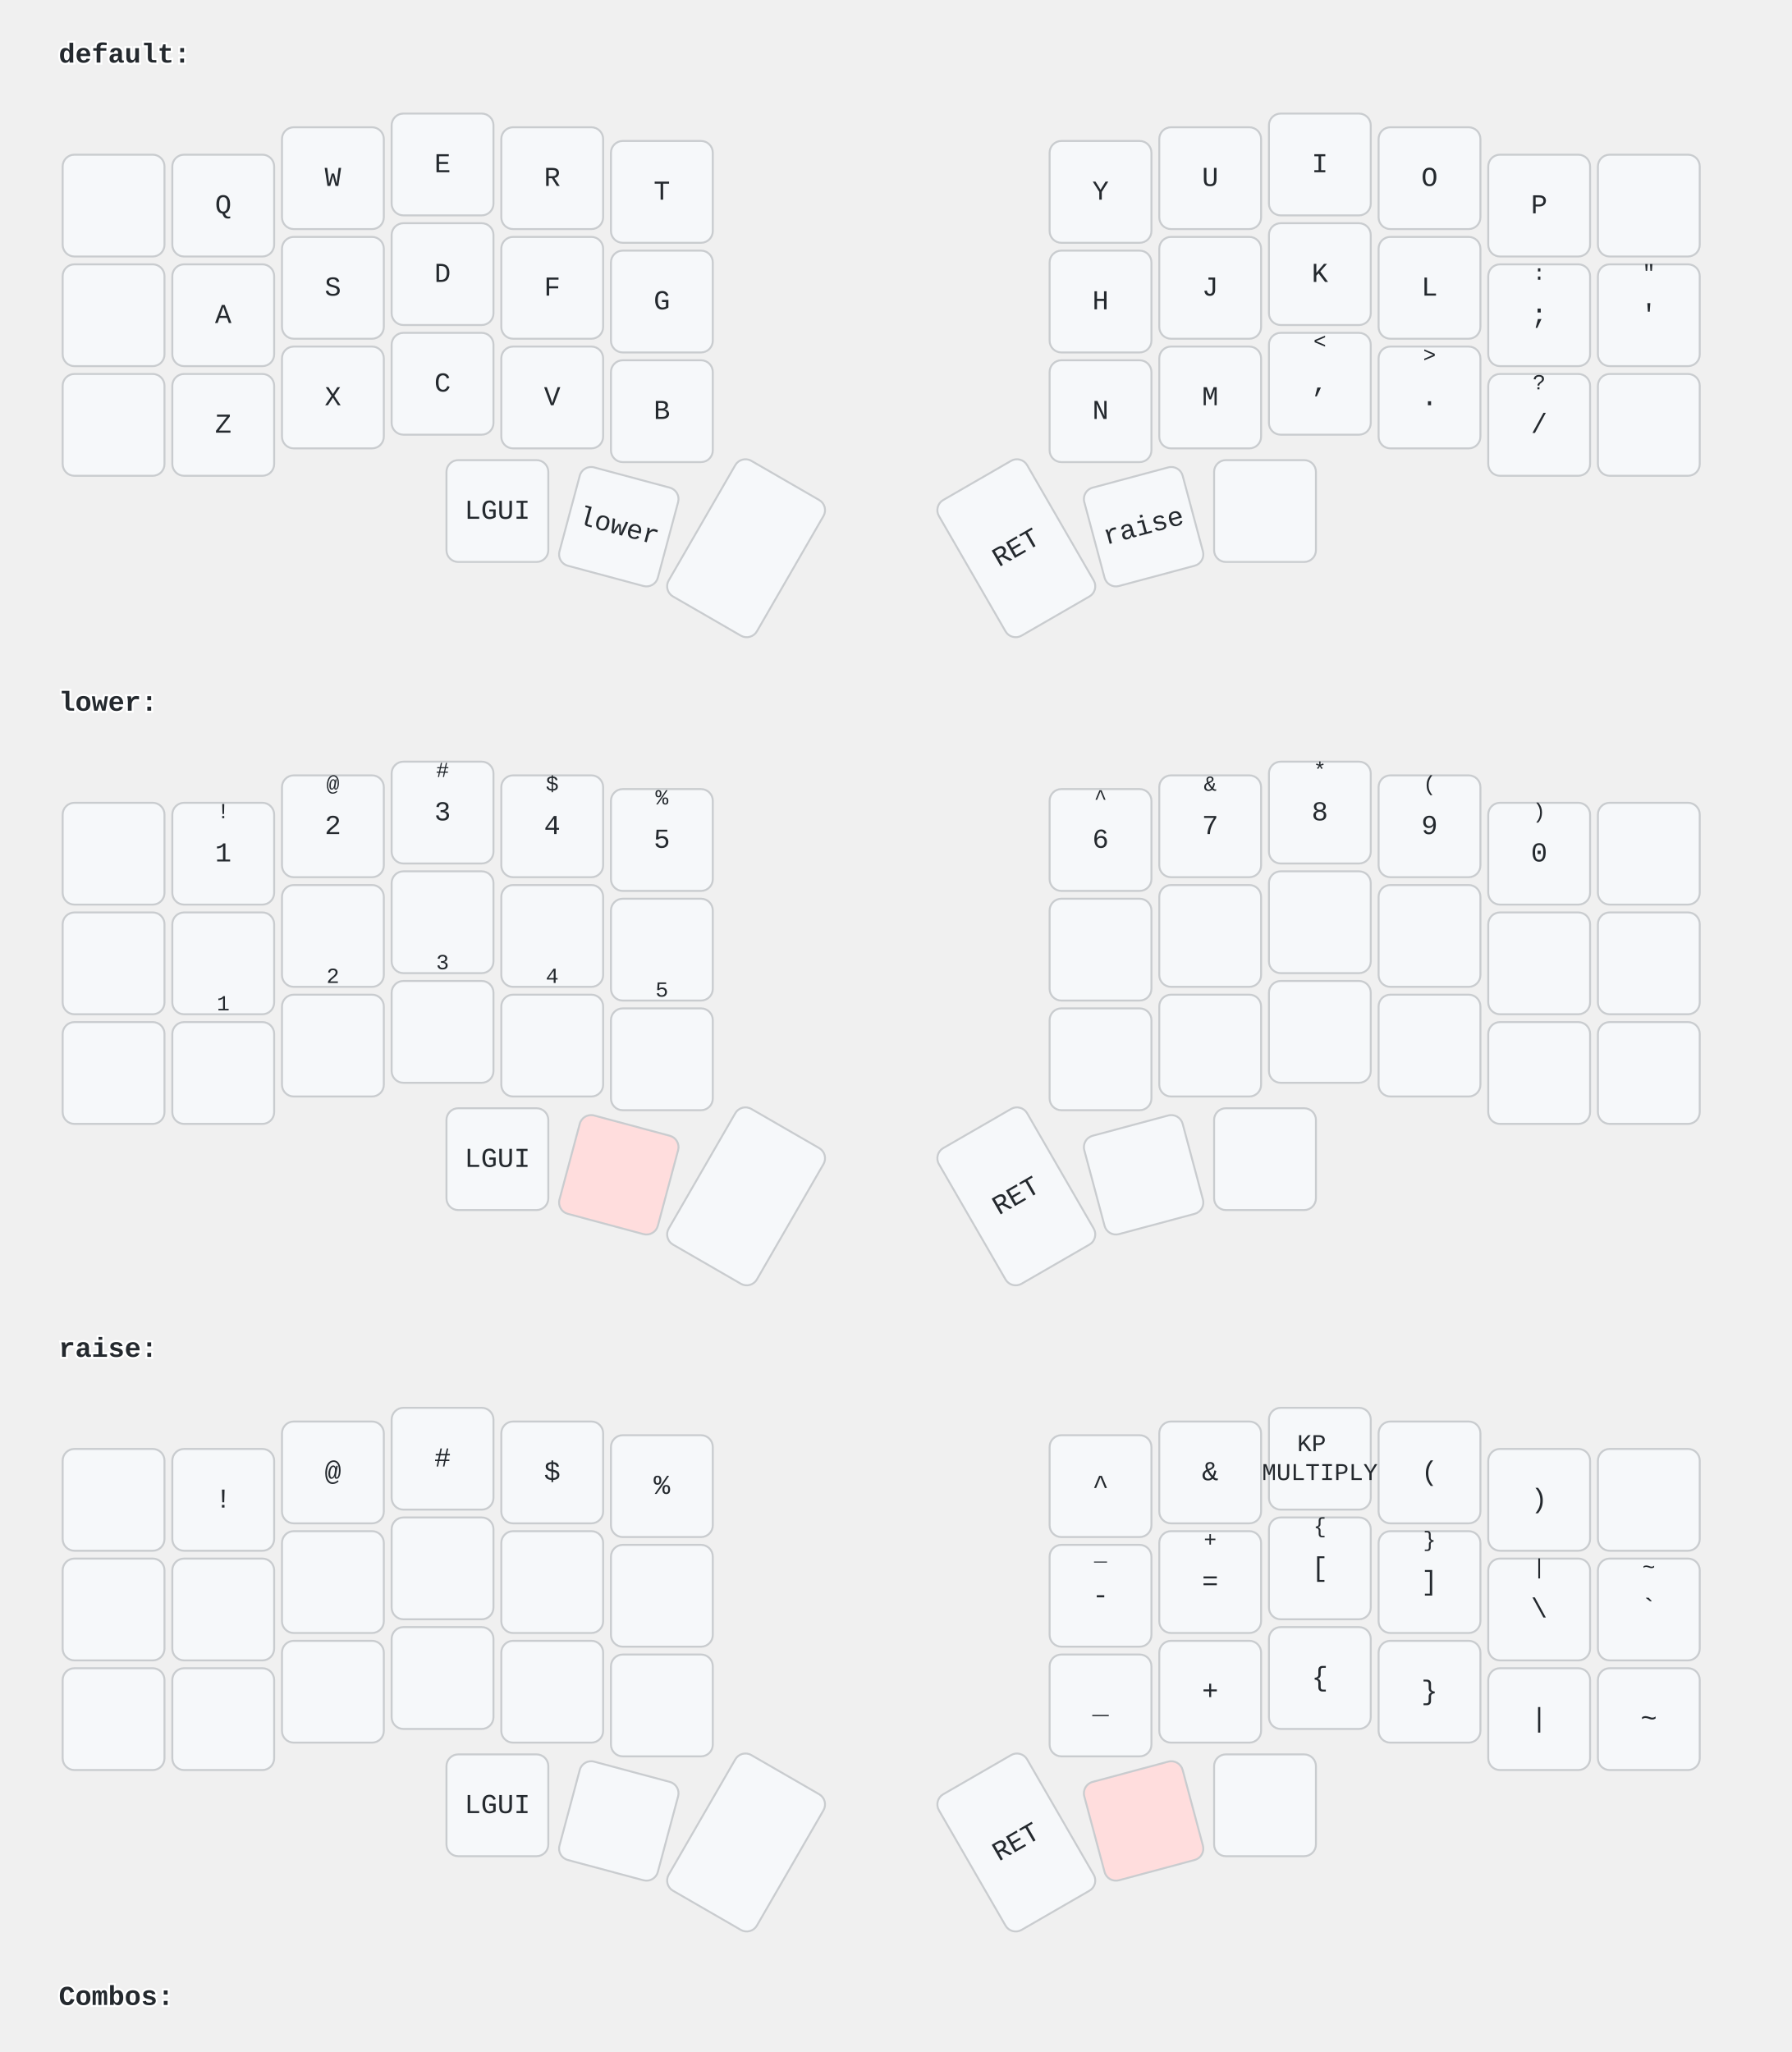
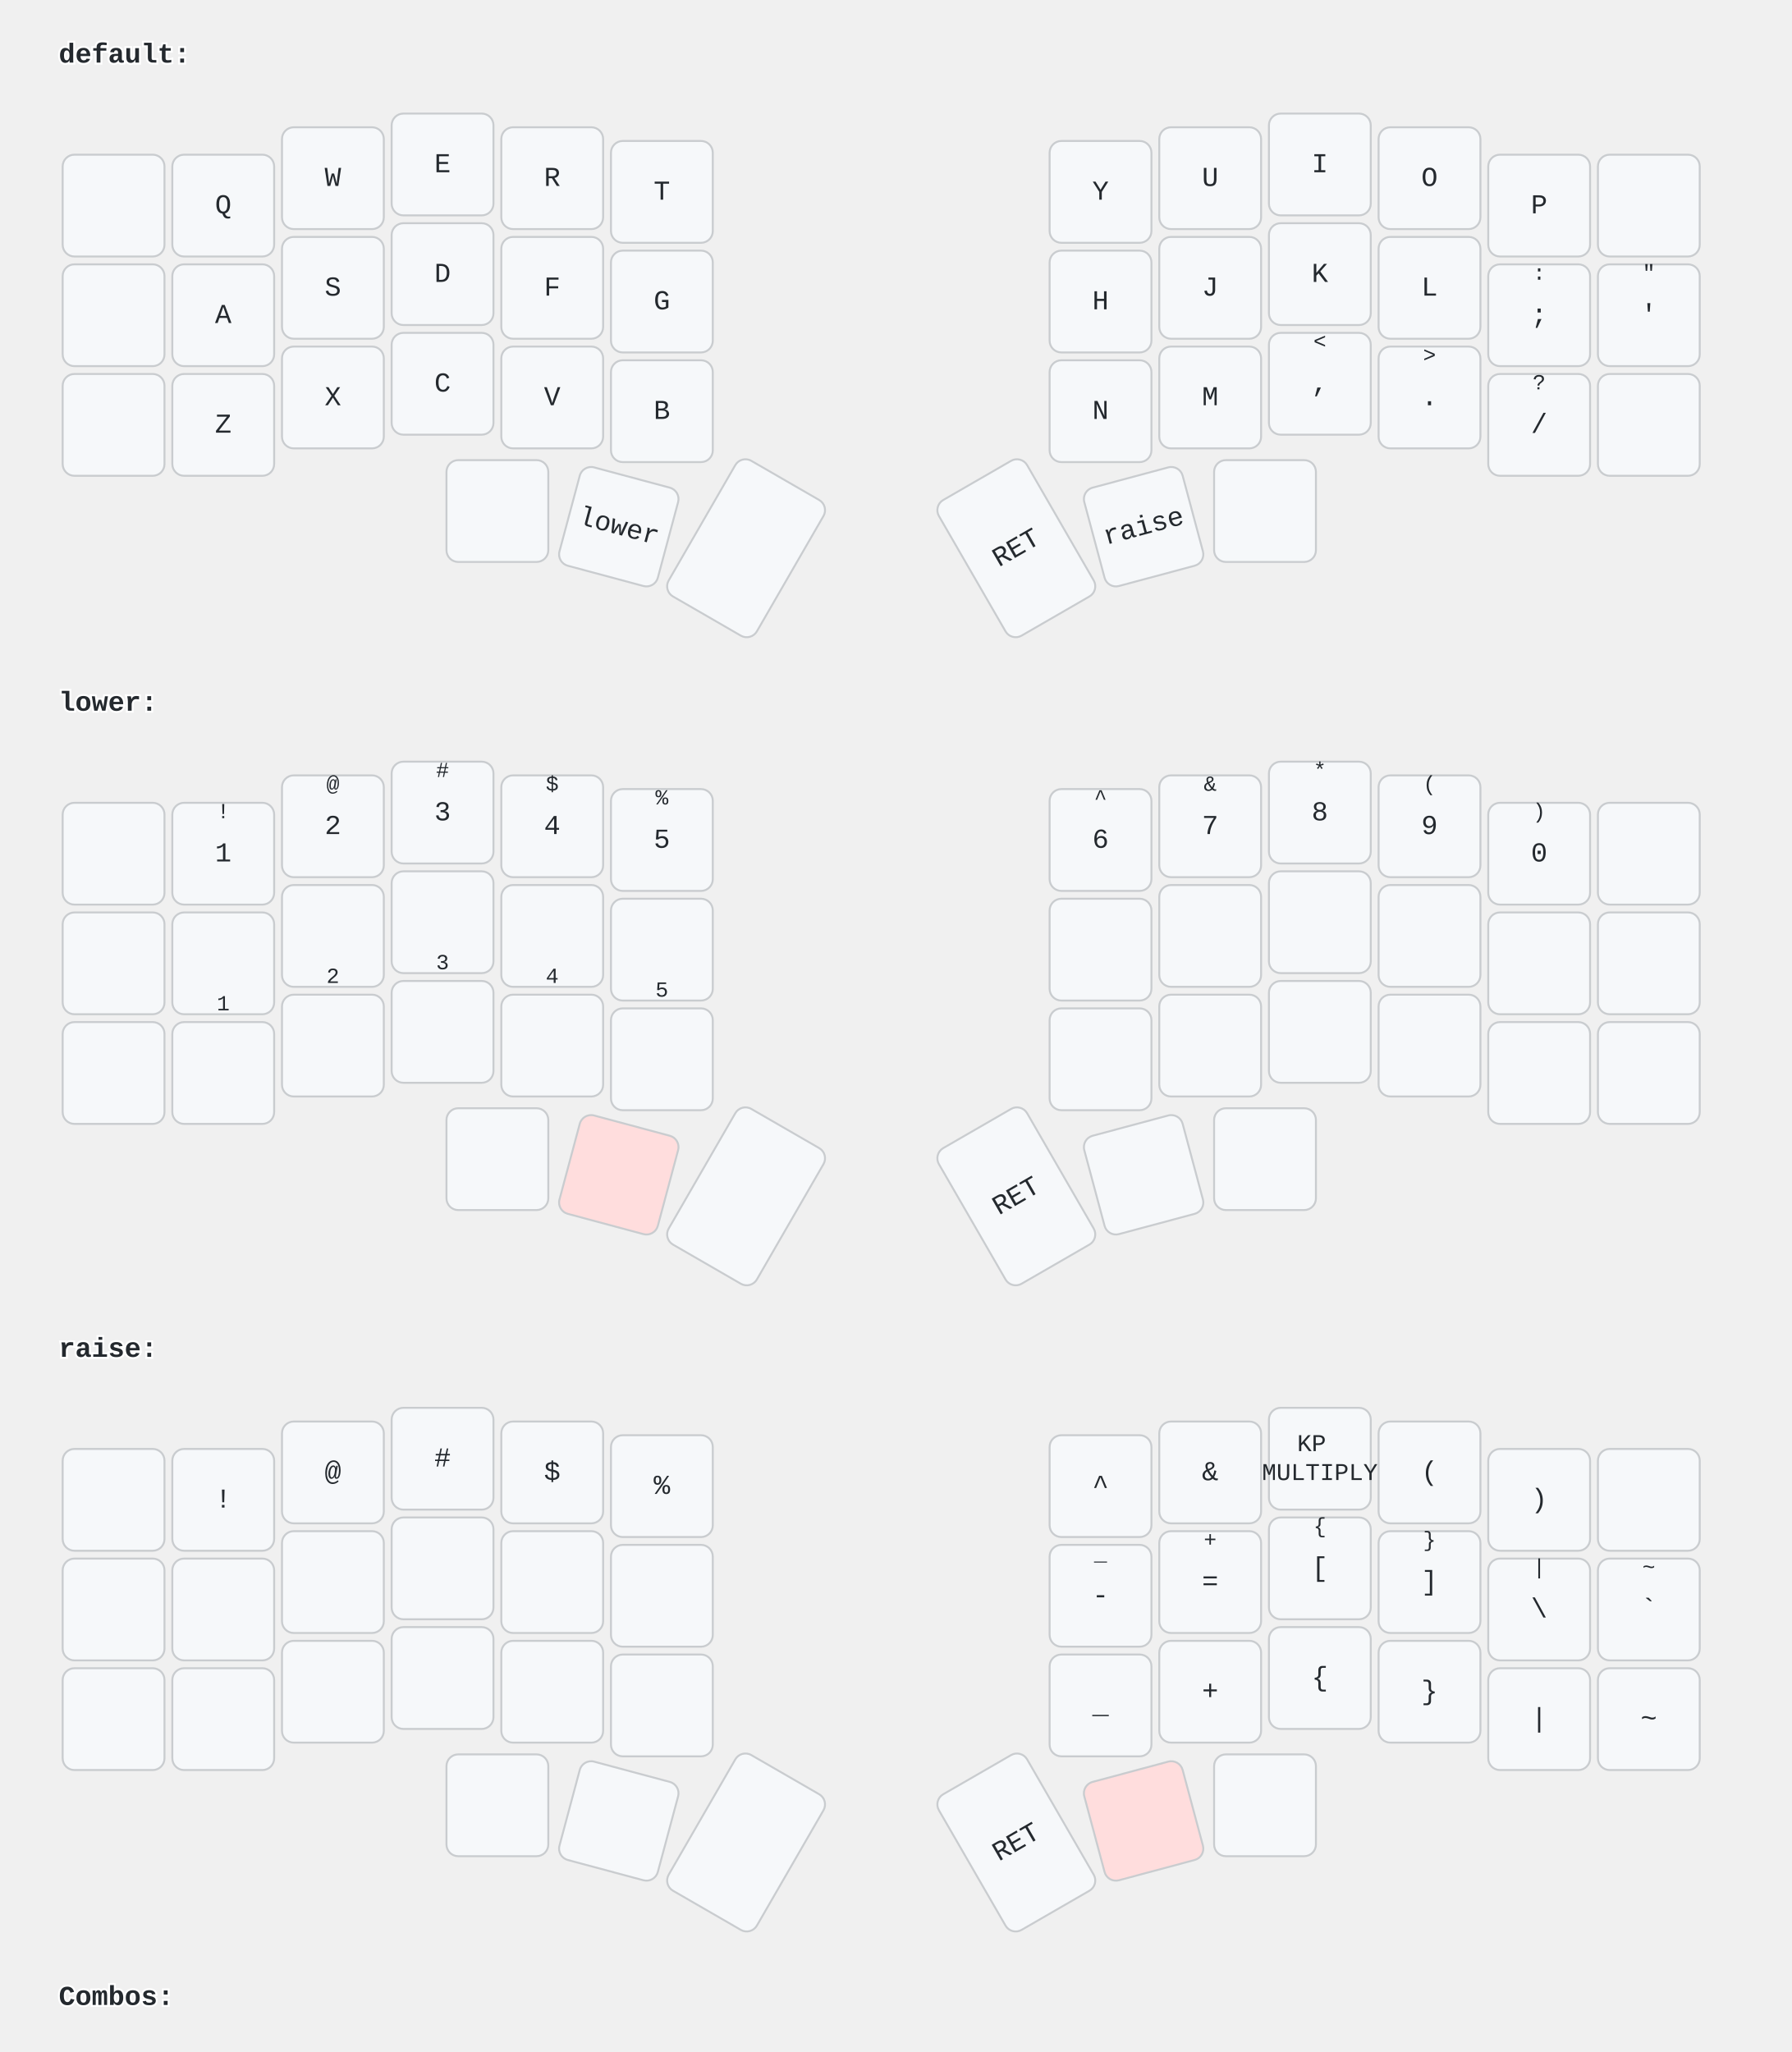
<svg xmlns="http://www.w3.org/2000/svg" xmlns:xlink="http://www.w3.org/1999/xlink" width="915" height="1048" viewBox="0 0 915 1048" class="keymap">
  <defs>/* start glyphs */
- <svg id="mdi:apple-keyboard-control">
+ <svg id="mdi:apple-keyboard-command">
+       <svg id="mdi-apple-keyboard-command" viewBox="0 0 24 24">
+         <path d="M6,2A4,4 0 0,1 10,6V8H14V6A4,4 0 0,1 18,2A4,4 0 0,1 22,6A4,4 0 0,1 18,10H16V14H18A4,4 0 0,1 22,18A4,4 0 0,1 18,22A4,4 0 0,1 14,18V16H10V18A4,4 0 0,1 6,22A4,4 0 0,1 2,18A4,4 0 0,1 6,14H8V10H6A4,4 0 0,1 2,6A4,4 0 0,1 6,2M16,18A2,2 0 0,0 18,20A2,2 0 0,0 20,18A2,2 0 0,0 18,16H16V18M14,10H10V14H14V10M6,16A2,2 0 0,0 4,18A2,2 0 0,0 6,20A2,2 0 0,0 8,18V16H6M8,6A2,2 0 0,0 6,4A2,2 0 0,0 4,6A2,2 0 0,0 6,8H8V6M18,8A2,2 0 0,0 20,6A2,2 0 0,0 18,4A2,2 0 0,0 16,6V8H18Z" />
+       </svg>
+     </svg>
+     <svg id="mdi:apple-keyboard-control">
      <svg id="mdi-apple-keyboard-control" viewBox="0 0 24 24">
        <path d="M19.78,11.78L18.36,13.19L12,6.83L5.64,13.19L4.22,11.78L12,4L19.78,11.78Z" />
      </svg>
    </svg>
    <svg id="mdi:apple-keyboard-option">
      <svg id="mdi-apple-keyboard-option" viewBox="0 0 24 24">
        <path d="M3,4H9.11L16.15,18H21V20H14.88L7.84,6H3V4M14,4H21V6H14V4Z" />
      </svg>
    </svg>
    <svg id="mdi:apple-keyboard-shift">
      <svg id="mdi-apple-keyboard-shift" viewBox="0 0 24 24">
        <path d="M15,18V12H17.17L12,6.83L6.83,12H9V18H15M12,4L22,14H17V20H7V14H2L12,4Z" />
      </svg>
    </svg>
    <svg id="mdi:arrow-down-bold">
      <svg id="mdi-arrow-down-bold" viewBox="0 0 24 24">
        <path d="M9,4H15V12H19.84L12,19.84L4.16,12H9V4Z" />
      </svg>
    </svg>
    <svg id="mdi:arrow-left-bold">
      <svg id="mdi-arrow-left-bold" viewBox="0 0 24 24">
        <path d="M20,9V15H12V19.84L4.16,12L12,4.16V9H20Z" />
      </svg>
    </svg>
    <svg id="mdi:arrow-right-bold">
      <svg id="mdi-arrow-right-bold" viewBox="0 0 24 24">
        <path d="M4,15V9H12V4.16L19.84,12L12,19.84V15H4Z" />
      </svg>
    </svg>
    <svg id="mdi:arrow-up-bold">
      <svg id="mdi-arrow-up-bold" viewBox="0 0 24 24">
        <path d="M15,20H9V12H4.16L12,4.16L19.84,12H15V20Z" />
      </svg>
    </svg>
    <svg id="mdi:backspace">
      <svg id="mdi-backspace" viewBox="0 0 24 24">
        <path d="M22,3H7C6.31,3 5.77,3.35 5.41,3.88L0,12L5.41,20.11C5.77,20.64 6.31,21 7,21H22A2,2 0 0,0 24,19V5A2,2 0 0,0 22,3M19,15.59L17.59,17L14,13.41L10.41,17L9,15.59L12.59,12L9,8.41L10.41,7L14,10.59L17.59,7L19,8.41L15.41,12" />
      </svg>
    </svg>
    <svg id="mdi:bluetooth-connect">
      <svg id="mdi-bluetooth-connect" viewBox="0 0 24 24">
        <path d="M19,10L17,12L19,14L21,12M14.88,16.29L13,18.17V14.41M13,5.83L14.88,7.71L13,9.58M17.71,7.71L12,2H11V9.58L6.41,5L5,6.41L10.59,12L5,17.58L6.41,19L11,14.41V22H12L17.71,16.29L13.41,12M7,12L5,10L3,12L5,14L7,12Z" />
      </svg>
    </svg>
    <svg id="mdi:bluetooth-off">
      <svg id="mdi-bluetooth-off" viewBox="0 0 24 24">
        <path d="M13,5.83L14.88,7.71L13.28,9.31L14.69,10.72L17.71,7.7L12,2H11V7.03L13,9.03M5.41,4L4,5.41L10.59,12L5,17.59L6.41,19L11,14.41V22H12L16.29,17.71L18.59,20L20,18.59M13,18.17V14.41L14.88,16.29" />
      </svg>
    </svg>
    <svg id="mdi:keyboard-esc">
      <svg id="mdi-keyboard-esc" viewBox="0 0 24 24">
        <path d="M1 7H7V9H3V11H7V13H3V15H7V17H1V7M11 7H15V9H11V11H13C14.11 11 15 11.9 15 13V15C15 16.11 14.11 17 13 17H9V15H13V13H11C9.9 13 9 12.11 9 11V9C9 7.9 9.9 7 11 7M19 7H21C22.11 7 23 7.9 23 9V10H21V9H19V15H21V14H23V15C23 16.11 22.11 17 21 17H19C17.9 17 17 16.11 17 15V9C17 7.9 17.9 7 19 7Z" />
      </svg>
    </svg>
    <svg id="mdi:keyboard-space">
      <svg id="mdi-keyboard-space" viewBox="0 0 24 24">
        <path d="M3 15H5V19H19V15H21V19C21 20.1 20.1 21 19 21H5C3.9 21 3 20.1 3 19V15Z" />
      </svg>
    </svg>
    <svg id="mdi:keyboard-tab">
      <svg id="mdi-keyboard-tab" viewBox="0 0 24 24">
        <path d="M20,18H22V6H20M11.59,7.41L15.17,11H1V13H15.17L11.59,16.58L13,18L19,12L13,6L11.59,7.41Z" />
      </svg>
    </svg>
    <svg id="mdi:transfer">
      <svg id="mdi-transfer" viewBox="0 0 24 24">
        <path d="M8 4A2 2 0 0 0 6 6V10H8V6H16V9H13.5L17 12.5L20.5 9H18V6A2 2 0 0 0 16 4H8M3 12V14H11V12H3M3 15V17H11V15H3M13 15V17H21V15H13M3 18V20H11V18H3M13 18V20H21V18H13Z" />
      </svg>
    </svg>
  </defs>/* end glyphs */
<style>/* inherit to force styles through use tags */
svg path {
    fill: inherit;
}

/* font and background color specifications */
svg.keymap {
    font-family: SFMono-Regular,Consolas,Liberation Mono,Menlo,monospace;
    font-size: 14px;
    font-kerning: normal;
    text-rendering: optimizeLegibility;
    fill: #24292e;
}

/* default key styling */
rect.key {
    fill: #f6f8fa;
    stroke: #c9cccf;
    stroke-width: 1;
}

/* default key side styling, only used is draw_key_sides is set */
rect.side {
    filter: brightness(90%);
}

/* color accent for combo boxes */
rect.combo, rect.combo-separate {
    fill: #cdf;
}

/* color accent for held keys */
rect.held, rect.combo.held {
    fill: #fdd;
}

/* color accent for ghost (optional) keys */
rect.ghost, rect.combo.ghost {
    stroke-dasharray: 4, 4;
    stroke-width: 2;
}

text {
    text-anchor: middle;
    dominant-baseline: middle;
}

/* styling for layer labels */
text.label {
    font-weight: bold;
    text-anchor: start;
    stroke: white;
    stroke-width: 2;
    paint-order: stroke;
}

/* styling for combo tap, and key hold/shifted label text */
text.combo, text.hold, text.shifted {
    font-size: 11px;
}

text.hold {
    text-anchor: middle;
    dominant-baseline: auto;
}

text.shifted {
    text-anchor: middle;
    dominant-baseline: hanging;
}

/* styling for hold/shifted label text in combo box */
text.combo.hold, text.combo.shifted {
    font-size: 8px;
}

/* lighter symbol for transparent keys */
text.trans {
    fill: #7b7e81;
}

/* styling for combo dendrons */
path.combo {
    stroke-width: 1;
    stroke: gray;
    fill: none;
}

/* Start Tabler Icons Cleanup */
/* cannot use height/width with glyphs */
.icon-tabler &gt; path {
    fill: inherit;
    stroke: inherit;
    stroke-width: 2;
}
/* hide tabler's default box */
.icon-tabler &gt; path[stroke="none"][fill="none"] {
    visibility: hidden;
}
/* End Tabler Icons Cleanup */
</style>
  <g transform="translate(30, 0)" class="layer-default">
    <text x="0" y="28" class="label">default:</text>
    <g transform="translate(0, 56)">
      <g transform="translate(28, 49)" class="key keypos-0">
        <rect rx="6" ry="6" x="-26" y="-26" width="52" height="52" class="key" />
        <use href="#mdi:keyboard-tab" xlink:href="#mdi:keyboard-tab" x="-7" y="-7" height="14" width="14.0" class="key tap glyph mdi:keyboard-tab" />
      </g>
      <g transform="translate(84, 49)" class="key keypos-1">
        <rect rx="6" ry="6" x="-26" y="-26" width="52" height="52" class="key" />
        <text x="0" y="0" class="key tap">Q</text>
      </g>
      <g transform="translate(140, 35)" class="key keypos-2">
        <rect rx="6" ry="6" x="-26" y="-26" width="52" height="52" class="key" />
        <text x="0" y="0" class="key tap">W</text>
      </g>
      <g transform="translate(196, 28)" class="key keypos-3">
        <rect rx="6" ry="6" x="-26" y="-26" width="52" height="52" class="key" />
        <text x="0" y="0" class="key tap">E</text>
      </g>
      <g transform="translate(252, 35)" class="key keypos-4">
        <rect rx="6" ry="6" x="-26" y="-26" width="52" height="52" class="key" />
        <text x="0" y="0" class="key tap">R</text>
      </g>
      <g transform="translate(308, 42)" class="key keypos-5">
        <rect rx="6" ry="6" x="-26" y="-26" width="52" height="52" class="key" />
        <text x="0" y="0" class="key tap">T</text>
      </g>
      <g transform="translate(532, 42)" class="key keypos-6">
        <rect rx="6" ry="6" x="-26" y="-26" width="52" height="52" class="key" />
        <text x="0" y="0" class="key tap">Y</text>
      </g>
      <g transform="translate(588, 35)" class="key keypos-7">
        <rect rx="6" ry="6" x="-26" y="-26" width="52" height="52" class="key" />
        <text x="0" y="0" class="key tap">U</text>
      </g>
      <g transform="translate(644, 28)" class="key keypos-8">
        <rect rx="6" ry="6" x="-26" y="-26" width="52" height="52" class="key" />
        <text x="0" y="0" class="key tap">I</text>
      </g>
      <g transform="translate(700, 35)" class="key keypos-9">
        <rect rx="6" ry="6" x="-26" y="-26" width="52" height="52" class="key" />
        <text x="0" y="0" class="key tap">O</text>
      </g>
      <g transform="translate(756, 49)" class="key keypos-10">
        <rect rx="6" ry="6" x="-26" y="-26" width="52" height="52" class="key" />
        <text x="0" y="0" class="key tap">P</text>
      </g>
      <g transform="translate(812, 49)" class="key backspace keypos-11">
        <rect rx="6" ry="6" x="-26" y="-26" width="52" height="52" class="key backspace" />
        <use href="#mdi:backspace" xlink:href="#mdi:backspace" x="-7" y="-7" height="14" width="14.0" class="key backspace tap glyph mdi:backspace" />
      </g>
      <g transform="translate(28, 105)" class="key keypos-12">
        <rect rx="6" ry="6" x="-26" y="-26" width="52" height="52" class="key" />
        <use href="#mdi:apple-keyboard-control" xlink:href="#mdi:apple-keyboard-control" x="-7" y="-7" height="14" width="14.0" class="key tap glyph mdi:apple-keyboard-control" />
      </g>
      <g transform="translate(84, 105)" class="key keypos-13">
        <rect rx="6" ry="6" x="-26" y="-26" width="52" height="52" class="key" />
        <text x="0" y="0" class="key tap">A</text>
      </g>
      <g transform="translate(140, 91)" class="key keypos-14">
        <rect rx="6" ry="6" x="-26" y="-26" width="52" height="52" class="key" />
        <text x="0" y="0" class="key tap">S</text>
      </g>
      <g transform="translate(196, 84)" class="key keypos-15">
        <rect rx="6" ry="6" x="-26" y="-26" width="52" height="52" class="key" />
        <text x="0" y="0" class="key tap">D</text>
      </g>
      <g transform="translate(252, 91)" class="key keypos-16">
        <rect rx="6" ry="6" x="-26" y="-26" width="52" height="52" class="key" />
        <text x="0" y="0" class="key tap">F</text>
      </g>
      <g transform="translate(308, 98)" class="key keypos-17">
        <rect rx="6" ry="6" x="-26" y="-26" width="52" height="52" class="key" />
        <text x="0" y="0" class="key tap">G</text>
      </g>
      <g transform="translate(532, 98)" class="key keypos-18">
        <rect rx="6" ry="6" x="-26" y="-26" width="52" height="52" class="key" />
        <text x="0" y="0" class="key tap">H</text>
      </g>
      <g transform="translate(588, 91)" class="key keypos-19">
        <rect rx="6" ry="6" x="-26" y="-26" width="52" height="52" class="key" />
        <text x="0" y="0" class="key tap">J</text>
      </g>
      <g transform="translate(644, 84)" class="key keypos-20">
        <rect rx="6" ry="6" x="-26" y="-26" width="52" height="52" class="key" />
        <text x="0" y="0" class="key tap">K</text>
      </g>
      <g transform="translate(700, 91)" class="key keypos-21">
        <rect rx="6" ry="6" x="-26" y="-26" width="52" height="52" class="key" />
        <text x="0" y="0" class="key tap">L</text>
      </g>
      <g transform="translate(756, 105)" class="key keypos-22">
        <rect rx="6" ry="6" x="-26" y="-26" width="52" height="52" class="key" />
        <text x="0" y="0" class="key tap">;</text>
        <text x="0" y="-24" class="key shifted">:</text>
      </g>
      <g transform="translate(812, 105)" class="key keypos-23">
        <rect rx="6" ry="6" x="-26" y="-26" width="52" height="52" class="key" />
        <text x="0" y="0" class="key tap">'</text>
        <text x="0" y="-24" class="key shifted">"</text>
      </g>
      <g transform="translate(28, 161)" class="key keypos-24">
        <rect rx="6" ry="6" x="-26" y="-26" width="52" height="52" class="key" />
        <use href="#mdi:apple-keyboard-shift" xlink:href="#mdi:apple-keyboard-shift" x="-7" y="-7" height="14" width="14.0" class="key tap glyph mdi:apple-keyboard-shift" />
      </g>
      <g transform="translate(84, 161)" class="key keypos-25">
        <rect rx="6" ry="6" x="-26" y="-26" width="52" height="52" class="key" />
        <text x="0" y="0" class="key tap">Z</text>
      </g>
      <g transform="translate(140, 147)" class="key keypos-26">
        <rect rx="6" ry="6" x="-26" y="-26" width="52" height="52" class="key" />
        <text x="0" y="0" class="key tap">X</text>
      </g>
      <g transform="translate(196, 140)" class="key keypos-27">
        <rect rx="6" ry="6" x="-26" y="-26" width="52" height="52" class="key" />
        <text x="0" y="0" class="key tap">C</text>
      </g>
      <g transform="translate(252, 147)" class="key keypos-28">
        <rect rx="6" ry="6" x="-26" y="-26" width="52" height="52" class="key" />
        <text x="0" y="0" class="key tap">V</text>
      </g>
      <g transform="translate(308, 154)" class="key keypos-29">
        <rect rx="6" ry="6" x="-26" y="-26" width="52" height="52" class="key" />
        <text x="0" y="0" class="key tap">B</text>
      </g>
      <g transform="translate(532, 154)" class="key keypos-30">
        <rect rx="6" ry="6" x="-26" y="-26" width="52" height="52" class="key" />
        <text x="0" y="0" class="key tap">N</text>
      </g>
      <g transform="translate(588, 147)" class="key keypos-31">
        <rect rx="6" ry="6" x="-26" y="-26" width="52" height="52" class="key" />
        <text x="0" y="0" class="key tap">M</text>
      </g>
      <g transform="translate(644, 140)" class="key keypos-32">
        <rect rx="6" ry="6" x="-26" y="-26" width="52" height="52" class="key" />
        <text x="0" y="0" class="key tap">,</text>
        <text x="0" y="-24" class="key shifted">&lt;</text>
      </g>
      <g transform="translate(700, 147)" class="key keypos-33">
        <rect rx="6" ry="6" x="-26" y="-26" width="52" height="52" class="key" />
        <text x="0" y="0" class="key tap">.</text>
        <text x="0" y="-24" class="key shifted">&gt;</text>
      </g>
      <g transform="translate(756, 161)" class="key keypos-34">
        <rect rx="6" ry="6" x="-26" y="-26" width="52" height="52" class="key" />
        <text x="0" y="0" class="key tap">/</text>
        <text x="0" y="-24" class="key shifted">?</text>
      </g>
      <g transform="translate(812, 161)" class="key keypos-35">
        <rect rx="6" ry="6" x="-26" y="-26" width="52" height="52" class="key" />
        <use href="#mdi:keyboard-esc" xlink:href="#mdi:keyboard-esc" x="-7" y="-7" height="14" width="14.0" class="key tap glyph mdi:keyboard-esc" />
      </g>
      <g transform="translate(224, 205)" class="key keypos-36">
        <rect rx="6" ry="6" x="-26" y="-26" width="52" height="52" class="key" />
-         <text x="0" y="0" class="key tap">LGUI</text>
+         <use href="#mdi:apple-keyboard-command" xlink:href="#mdi:apple-keyboard-command" x="-7" y="-7" height="14" width="14.0" class="key tap glyph mdi:apple-keyboard-command" />
      </g>
      <g transform="translate(286, 213) rotate(15.0)" class="key keypos-37">
        <rect rx="6" ry="6" x="-26" y="-26" width="52" height="52" class="key" />
        <text x="0" y="0" class="key tap">lower</text>
      </g>
      <g transform="translate(351, 224) rotate(30.0)" class="key keypos-38">
        <rect rx="6" ry="6" x="-26" y="-40" width="52" height="80" class="key" />
        <use href="#mdi:keyboard-space" xlink:href="#mdi:keyboard-space" x="-7" y="-7" height="14" width="14.0" class="key tap glyph mdi:keyboard-space" />
      </g>
      <g transform="translate(489, 224) rotate(-30.0)" class="key keypos-39">
        <rect rx="6" ry="6" x="-26" y="-40" width="52" height="80" class="key" />
        <text x="0" y="0" class="key tap">RET</text>
      </g>
      <g transform="translate(554, 213) rotate(-15.0)" class="key keypos-40">
        <rect rx="6" ry="6" x="-26" y="-26" width="52" height="52" class="key" />
        <text x="0" y="0" class="key tap">raise</text>
      </g>
      <g transform="translate(616, 205)" class="key keypos-41">
        <rect rx="6" ry="6" x="-26" y="-26" width="52" height="52" class="key" />
        <use href="#mdi:apple-keyboard-option" xlink:href="#mdi:apple-keyboard-option" x="-7" y="-7" height="14" width="14.0" class="key tap glyph mdi:apple-keyboard-option" />
      </g>
    </g>
  </g>
  <g transform="translate(30, 331)" class="layer-lower">
    <text x="0" y="28" class="label">lower:</text>
    <g transform="translate(0, 56)">
      <g transform="translate(28, 49)" class="key keypos-0">
        <rect rx="6" ry="6" x="-26" y="-26" width="52" height="52" class="key" />
        <use href="#mdi:keyboard-tab" xlink:href="#mdi:keyboard-tab" x="-7" y="-7" height="14" width="14.0" class="key tap glyph mdi:keyboard-tab" />
      </g>
      <g transform="translate(84, 49)" class="key keypos-1">
        <rect rx="6" ry="6" x="-26" y="-26" width="52" height="52" class="key" />
        <text x="0" y="0" class="key tap">1</text>
        <text x="0" y="-24" class="key shifted">!</text>
      </g>
      <g transform="translate(140, 35)" class="key keypos-2">
        <rect rx="6" ry="6" x="-26" y="-26" width="52" height="52" class="key" />
        <text x="0" y="0" class="key tap">2</text>
        <text x="0" y="-24" class="key shifted">@</text>
      </g>
      <g transform="translate(196, 28)" class="key keypos-3">
        <rect rx="6" ry="6" x="-26" y="-26" width="52" height="52" class="key" />
        <text x="0" y="0" class="key tap">3</text>
        <text x="0" y="-24" class="key shifted">#</text>
      </g>
      <g transform="translate(252, 35)" class="key keypos-4">
        <rect rx="6" ry="6" x="-26" y="-26" width="52" height="52" class="key" />
        <text x="0" y="0" class="key tap">4</text>
        <text x="0" y="-24" class="key shifted">$</text>
      </g>
      <g transform="translate(308, 42)" class="key keypos-5">
        <rect rx="6" ry="6" x="-26" y="-26" width="52" height="52" class="key" />
        <text x="0" y="0" class="key tap">5</text>
        <text x="0" y="-24" class="key shifted">%</text>
      </g>
      <g transform="translate(532, 42)" class="key keypos-6">
        <rect rx="6" ry="6" x="-26" y="-26" width="52" height="52" class="key" />
        <text x="0" y="0" class="key tap">6</text>
        <text x="0" y="-24" class="key shifted">^</text>
      </g>
      <g transform="translate(588, 35)" class="key keypos-7">
        <rect rx="6" ry="6" x="-26" y="-26" width="52" height="52" class="key" />
        <text x="0" y="0" class="key tap">7</text>
        <text x="0" y="-24" class="key shifted">&amp;</text>
      </g>
      <g transform="translate(644, 28)" class="key keypos-8">
        <rect rx="6" ry="6" x="-26" y="-26" width="52" height="52" class="key" />
        <text x="0" y="0" class="key tap">8</text>
        <text x="0" y="-24" class="key shifted">*</text>
      </g>
      <g transform="translate(700, 35)" class="key keypos-9">
        <rect rx="6" ry="6" x="-26" y="-26" width="52" height="52" class="key" />
        <text x="0" y="0" class="key tap">9</text>
        <text x="0" y="-24" class="key shifted">(</text>
      </g>
      <g transform="translate(756, 49)" class="key keypos-10">
        <rect rx="6" ry="6" x="-26" y="-26" width="52" height="52" class="key" />
        <text x="0" y="0" class="key tap">0</text>
        <text x="0" y="-24" class="key shifted">)</text>
      </g>
      <g transform="translate(812, 49)" class="key backspace keypos-11">
        <rect rx="6" ry="6" x="-26" y="-26" width="52" height="52" class="key backspace" />
        <use href="#mdi:backspace" xlink:href="#mdi:backspace" x="-7" y="-7" height="14" width="14.0" class="key backspace tap glyph mdi:backspace" />
      </g>
      <g transform="translate(28, 105)" class="key keypos-12">
        <rect rx="6" ry="6" x="-26" y="-26" width="52" height="52" class="key" />
        <use href="#mdi:bluetooth-off" xlink:href="#mdi:bluetooth-off" x="-7" y="-7" height="14" width="14.0" class="key tap glyph mdi:bluetooth-off" />
      </g>
      <g transform="translate(84, 105)" class="key keypos-13">
        <rect rx="6" ry="6" x="-26" y="-26" width="52" height="52" class="key" />
        <text x="0" y="24" class="key hold">1</text>
        <use href="#mdi:bluetooth-connect" xlink:href="#mdi:bluetooth-connect" x="-5" y="-24" height="10" width="10.0" class="key shifted glyph mdi:bluetooth-connect" />
      </g>
      <g transform="translate(140, 91)" class="key keypos-14">
        <rect rx="6" ry="6" x="-26" y="-26" width="52" height="52" class="key" />
        <text x="0" y="24" class="key hold">2</text>
        <use href="#mdi:bluetooth-connect" xlink:href="#mdi:bluetooth-connect" x="-5" y="-24" height="10" width="10.0" class="key shifted glyph mdi:bluetooth-connect" />
      </g>
      <g transform="translate(196, 84)" class="key keypos-15">
        <rect rx="6" ry="6" x="-26" y="-26" width="52" height="52" class="key" />
        <text x="0" y="24" class="key hold">3</text>
        <use href="#mdi:bluetooth-connect" xlink:href="#mdi:bluetooth-connect" x="-5" y="-24" height="10" width="10.0" class="key shifted glyph mdi:bluetooth-connect" />
      </g>
      <g transform="translate(252, 91)" class="key keypos-16">
        <rect rx="6" ry="6" x="-26" y="-26" width="52" height="52" class="key" />
        <text x="0" y="24" class="key hold">4</text>
        <use href="#mdi:bluetooth-connect" xlink:href="#mdi:bluetooth-connect" x="-5" y="-24" height="10" width="10.0" class="key shifted glyph mdi:bluetooth-connect" />
      </g>
      <g transform="translate(308, 98)" class="key keypos-17">
        <rect rx="6" ry="6" x="-26" y="-26" width="52" height="52" class="key" />
        <text x="0" y="24" class="key hold">5</text>
        <use href="#mdi:bluetooth-connect" xlink:href="#mdi:bluetooth-connect" x="-5" y="-24" height="10" width="10.0" class="key shifted glyph mdi:bluetooth-connect" />
      </g>
      <g transform="translate(532, 98)" class="key keypos-18">
        <rect rx="6" ry="6" x="-26" y="-26" width="52" height="52" class="key" />
        <use href="#mdi:arrow-left-bold" xlink:href="#mdi:arrow-left-bold" x="-7" y="-7" height="14" width="14.0" class="key tap glyph mdi:arrow-left-bold" />
      </g>
      <g transform="translate(588, 91)" class="key keypos-19">
        <rect rx="6" ry="6" x="-26" y="-26" width="52" height="52" class="key" />
        <use href="#mdi:arrow-down-bold" xlink:href="#mdi:arrow-down-bold" x="-7" y="-7" height="14" width="14.0" class="key tap glyph mdi:arrow-down-bold" />
      </g>
      <g transform="translate(644, 84)" class="key keypos-20">
        <rect rx="6" ry="6" x="-26" y="-26" width="52" height="52" class="key" />
        <use href="#mdi:arrow-up-bold" xlink:href="#mdi:arrow-up-bold" x="-7" y="-7" height="14" width="14.0" class="key tap glyph mdi:arrow-up-bold" />
      </g>
      <g transform="translate(700, 91)" class="key keypos-21">
        <rect rx="6" ry="6" x="-26" y="-26" width="52" height="52" class="key" />
        <use href="#mdi:arrow-right-bold" xlink:href="#mdi:arrow-right-bold" x="-7" y="-7" height="14" width="14.0" class="key tap glyph mdi:arrow-right-bold" />
      </g>
      <g transform="translate(756, 105)" class="key trans keypos-22">
        <rect rx="6" ry="6" x="-26" y="-26" width="52" height="52" class="key trans" />
        <use href="#mdi:transfer" xlink:href="#mdi:transfer" x="-7" y="-7" height="14" width="14.0" class="key trans tap glyph mdi:transfer" />
      </g>
      <g transform="translate(812, 105)" class="key trans keypos-23">
        <rect rx="6" ry="6" x="-26" y="-26" width="52" height="52" class="key trans" />
        <use href="#mdi:transfer" xlink:href="#mdi:transfer" x="-7" y="-7" height="14" width="14.0" class="key trans tap glyph mdi:transfer" />
      </g>
      <g transform="translate(28, 161)" class="key keypos-24">
        <rect rx="6" ry="6" x="-26" y="-26" width="52" height="52" class="key" />
        <use href="#mdi:apple-keyboard-shift" xlink:href="#mdi:apple-keyboard-shift" x="-7" y="-7" height="14" width="14.0" class="key tap glyph mdi:apple-keyboard-shift" />
      </g>
      <g transform="translate(84, 161)" class="key trans keypos-25">
        <rect rx="6" ry="6" x="-26" y="-26" width="52" height="52" class="key trans" />
        <use href="#mdi:transfer" xlink:href="#mdi:transfer" x="-7" y="-7" height="14" width="14.0" class="key trans tap glyph mdi:transfer" />
      </g>
      <g transform="translate(140, 147)" class="key trans keypos-26">
        <rect rx="6" ry="6" x="-26" y="-26" width="52" height="52" class="key trans" />
        <use href="#mdi:transfer" xlink:href="#mdi:transfer" x="-7" y="-7" height="14" width="14.0" class="key trans tap glyph mdi:transfer" />
      </g>
      <g transform="translate(196, 140)" class="key trans keypos-27">
        <rect rx="6" ry="6" x="-26" y="-26" width="52" height="52" class="key trans" />
        <use href="#mdi:transfer" xlink:href="#mdi:transfer" x="-7" y="-7" height="14" width="14.0" class="key trans tap glyph mdi:transfer" />
      </g>
      <g transform="translate(252, 147)" class="key trans keypos-28">
        <rect rx="6" ry="6" x="-26" y="-26" width="52" height="52" class="key trans" />
        <use href="#mdi:transfer" xlink:href="#mdi:transfer" x="-7" y="-7" height="14" width="14.0" class="key trans tap glyph mdi:transfer" />
      </g>
      <g transform="translate(308, 154)" class="key trans keypos-29">
        <rect rx="6" ry="6" x="-26" y="-26" width="52" height="52" class="key trans" />
        <use href="#mdi:transfer" xlink:href="#mdi:transfer" x="-7" y="-7" height="14" width="14.0" class="key trans tap glyph mdi:transfer" />
      </g>
      <g transform="translate(532, 154)" class="key trans keypos-30">
        <rect rx="6" ry="6" x="-26" y="-26" width="52" height="52" class="key trans" />
        <use href="#mdi:transfer" xlink:href="#mdi:transfer" x="-7" y="-7" height="14" width="14.0" class="key trans tap glyph mdi:transfer" />
      </g>
      <g transform="translate(588, 147)" class="key trans keypos-31">
        <rect rx="6" ry="6" x="-26" y="-26" width="52" height="52" class="key trans" />
        <use href="#mdi:transfer" xlink:href="#mdi:transfer" x="-7" y="-7" height="14" width="14.0" class="key trans tap glyph mdi:transfer" />
      </g>
      <g transform="translate(644, 140)" class="key trans keypos-32">
        <rect rx="6" ry="6" x="-26" y="-26" width="52" height="52" class="key trans" />
        <use href="#mdi:transfer" xlink:href="#mdi:transfer" x="-7" y="-7" height="14" width="14.0" class="key trans tap glyph mdi:transfer" />
      </g>
      <g transform="translate(700, 147)" class="key trans keypos-33">
        <rect rx="6" ry="6" x="-26" y="-26" width="52" height="52" class="key trans" />
        <use href="#mdi:transfer" xlink:href="#mdi:transfer" x="-7" y="-7" height="14" width="14.0" class="key trans tap glyph mdi:transfer" />
      </g>
      <g transform="translate(756, 161)" class="key trans keypos-34">
        <rect rx="6" ry="6" x="-26" y="-26" width="52" height="52" class="key trans" />
        <use href="#mdi:transfer" xlink:href="#mdi:transfer" x="-7" y="-7" height="14" width="14.0" class="key trans tap glyph mdi:transfer" />
      </g>
      <g transform="translate(812, 161)" class="key trans keypos-35">
        <rect rx="6" ry="6" x="-26" y="-26" width="52" height="52" class="key trans" />
        <use href="#mdi:transfer" xlink:href="#mdi:transfer" x="-7" y="-7" height="14" width="14.0" class="key trans tap glyph mdi:transfer" />
      </g>
      <g transform="translate(224, 205)" class="key keypos-36">
        <rect rx="6" ry="6" x="-26" y="-26" width="52" height="52" class="key" />
-         <text x="0" y="0" class="key tap">LGUI</text>
+         <use href="#mdi:apple-keyboard-command" xlink:href="#mdi:apple-keyboard-command" x="-7" y="-7" height="14" width="14.0" class="key tap glyph mdi:apple-keyboard-command" />
      </g>
      <g transform="translate(286, 213) rotate(15.0)" class="key held keypos-37">
        <rect rx="6" ry="6" x="-26" y="-26" width="52" height="52" class="key held" />
      </g>
      <g transform="translate(351, 224) rotate(30.0)" class="key keypos-38">
        <rect rx="6" ry="6" x="-26" y="-40" width="52" height="80" class="key" />
        <use href="#mdi:keyboard-space" xlink:href="#mdi:keyboard-space" x="-7" y="-7" height="14" width="14.0" class="key tap glyph mdi:keyboard-space" />
      </g>
      <g transform="translate(489, 224) rotate(-30.0)" class="key keypos-39">
        <rect rx="6" ry="6" x="-26" y="-40" width="52" height="80" class="key" />
        <text x="0" y="0" class="key tap">RET</text>
      </g>
      <g transform="translate(554, 213) rotate(-15.0)" class="key trans keypos-40">
        <rect rx="6" ry="6" x="-26" y="-26" width="52" height="52" class="key trans" />
        <use href="#mdi:transfer" xlink:href="#mdi:transfer" x="-7" y="-7" height="14" width="14.0" class="key trans tap glyph mdi:transfer" />
      </g>
      <g transform="translate(616, 205)" class="key keypos-41">
        <rect rx="6" ry="6" x="-26" y="-26" width="52" height="52" class="key" />
        <use href="#mdi:apple-keyboard-option" xlink:href="#mdi:apple-keyboard-option" x="-7" y="-7" height="14" width="14.0" class="key tap glyph mdi:apple-keyboard-option" />
      </g>
    </g>
  </g>
  <g transform="translate(30, 661)" class="layer-raise">
    <text x="0" y="28" class="label">raise:</text>
    <g transform="translate(0, 56)">
      <g transform="translate(28, 49)" class="key keypos-0">
        <rect rx="6" ry="6" x="-26" y="-26" width="52" height="52" class="key" />
        <use href="#mdi:keyboard-tab" xlink:href="#mdi:keyboard-tab" x="-7" y="-7" height="14" width="14.0" class="key tap glyph mdi:keyboard-tab" />
      </g>
      <g transform="translate(84, 49)" class="key keypos-1">
        <rect rx="6" ry="6" x="-26" y="-26" width="52" height="52" class="key" />
        <text x="0" y="0" class="key tap">!</text>
      </g>
      <g transform="translate(140, 35)" class="key keypos-2">
        <rect rx="6" ry="6" x="-26" y="-26" width="52" height="52" class="key" />
        <text x="0" y="0" class="key tap">@</text>
      </g>
      <g transform="translate(196, 28)" class="key keypos-3">
        <rect rx="6" ry="6" x="-26" y="-26" width="52" height="52" class="key" />
        <text x="0" y="0" class="key tap">#</text>
      </g>
      <g transform="translate(252, 35)" class="key keypos-4">
        <rect rx="6" ry="6" x="-26" y="-26" width="52" height="52" class="key" />
        <text x="0" y="0" class="key tap">$</text>
      </g>
      <g transform="translate(308, 42)" class="key keypos-5">
        <rect rx="6" ry="6" x="-26" y="-26" width="52" height="52" class="key" />
        <text x="0" y="0" class="key tap">%</text>
      </g>
      <g transform="translate(532, 42)" class="key keypos-6">
        <rect rx="6" ry="6" x="-26" y="-26" width="52" height="52" class="key" />
        <text x="0" y="0" class="key tap">^</text>
      </g>
      <g transform="translate(588, 35)" class="key keypos-7">
        <rect rx="6" ry="6" x="-26" y="-26" width="52" height="52" class="key" />
        <text x="0" y="0" class="key tap">&amp;</text>
      </g>
      <g transform="translate(644, 28)" class="key keypos-8">
        <rect rx="6" ry="6" x="-26" y="-26" width="52" height="52" class="key" />
        <text x="0" y="0" class="key tap">
          <tspan x="0" dy="-0.6em" style="font-size: 88%">KP</tspan>
          <tspan x="0" dy="1.2em" style="font-size: 88%">MULTIPLY</tspan>
        </text>
      </g>
      <g transform="translate(700, 35)" class="key keypos-9">
        <rect rx="6" ry="6" x="-26" y="-26" width="52" height="52" class="key" />
        <text x="0" y="0" class="key tap">(</text>
      </g>
      <g transform="translate(756, 49)" class="key keypos-10">
        <rect rx="6" ry="6" x="-26" y="-26" width="52" height="52" class="key" />
        <text x="0" y="0" class="key tap">)</text>
      </g>
      <g transform="translate(812, 49)" class="key backspace keypos-11">
        <rect rx="6" ry="6" x="-26" y="-26" width="52" height="52" class="key backspace" />
        <use href="#mdi:backspace" xlink:href="#mdi:backspace" x="-7" y="-7" height="14" width="14.0" class="key backspace tap glyph mdi:backspace" />
      </g>
      <g transform="translate(28, 105)" class="key keypos-12">
        <rect rx="6" ry="6" x="-26" y="-26" width="52" height="52" class="key" />
        <use href="#mdi:apple-keyboard-control" xlink:href="#mdi:apple-keyboard-control" x="-7" y="-7" height="14" width="14.0" class="key tap glyph mdi:apple-keyboard-control" />
      </g>
      <g transform="translate(84, 105)" class="key trans keypos-13">
        <rect rx="6" ry="6" x="-26" y="-26" width="52" height="52" class="key trans" />
        <use href="#mdi:transfer" xlink:href="#mdi:transfer" x="-7" y="-7" height="14" width="14.0" class="key trans tap glyph mdi:transfer" />
      </g>
      <g transform="translate(140, 91)" class="key trans keypos-14">
        <rect rx="6" ry="6" x="-26" y="-26" width="52" height="52" class="key trans" />
        <use href="#mdi:transfer" xlink:href="#mdi:transfer" x="-7" y="-7" height="14" width="14.0" class="key trans tap glyph mdi:transfer" />
      </g>
      <g transform="translate(196, 84)" class="key trans keypos-15">
        <rect rx="6" ry="6" x="-26" y="-26" width="52" height="52" class="key trans" />
        <use href="#mdi:transfer" xlink:href="#mdi:transfer" x="-7" y="-7" height="14" width="14.0" class="key trans tap glyph mdi:transfer" />
      </g>
      <g transform="translate(252, 91)" class="key trans keypos-16">
        <rect rx="6" ry="6" x="-26" y="-26" width="52" height="52" class="key trans" />
        <use href="#mdi:transfer" xlink:href="#mdi:transfer" x="-7" y="-7" height="14" width="14.0" class="key trans tap glyph mdi:transfer" />
      </g>
      <g transform="translate(308, 98)" class="key trans keypos-17">
        <rect rx="6" ry="6" x="-26" y="-26" width="52" height="52" class="key trans" />
        <use href="#mdi:transfer" xlink:href="#mdi:transfer" x="-7" y="-7" height="14" width="14.0" class="key trans tap glyph mdi:transfer" />
      </g>
      <g transform="translate(532, 98)" class="key keypos-18">
        <rect rx="6" ry="6" x="-26" y="-26" width="52" height="52" class="key" />
        <text x="0" y="0" class="key tap">-</text>
        <text x="0" y="-24" class="key shifted">_</text>
      </g>
      <g transform="translate(588, 91)" class="key keypos-19">
        <rect rx="6" ry="6" x="-26" y="-26" width="52" height="52" class="key" />
        <text x="0" y="0" class="key tap">=</text>
        <text x="0" y="-24" class="key shifted">+</text>
      </g>
      <g transform="translate(644, 84)" class="key keypos-20">
        <rect rx="6" ry="6" x="-26" y="-26" width="52" height="52" class="key" />
        <text x="0" y="0" class="key tap">[</text>
        <text x="0" y="-24" class="key shifted">{</text>
      </g>
      <g transform="translate(700, 91)" class="key keypos-21">
        <rect rx="6" ry="6" x="-26" y="-26" width="52" height="52" class="key" />
        <text x="0" y="0" class="key tap">]</text>
        <text x="0" y="-24" class="key shifted">}</text>
      </g>
      <g transform="translate(756, 105)" class="key keypos-22">
        <rect rx="6" ry="6" x="-26" y="-26" width="52" height="52" class="key" />
        <text x="0" y="0" class="key tap">\</text>
        <text x="0" y="-24" class="key shifted">|</text>
      </g>
      <g transform="translate(812, 105)" class="key keypos-23">
        <rect rx="6" ry="6" x="-26" y="-26" width="52" height="52" class="key" />
        <text x="0" y="0" class="key tap">`</text>
        <text x="0" y="-24" class="key shifted">~</text>
      </g>
      <g transform="translate(28, 161)" class="key keypos-24">
        <rect rx="6" ry="6" x="-26" y="-26" width="52" height="52" class="key" />
        <use href="#mdi:apple-keyboard-shift" xlink:href="#mdi:apple-keyboard-shift" x="-7" y="-7" height="14" width="14.0" class="key tap glyph mdi:apple-keyboard-shift" />
      </g>
      <g transform="translate(84, 161)" class="key trans keypos-25">
        <rect rx="6" ry="6" x="-26" y="-26" width="52" height="52" class="key trans" />
        <use href="#mdi:transfer" xlink:href="#mdi:transfer" x="-7" y="-7" height="14" width="14.0" class="key trans tap glyph mdi:transfer" />
      </g>
      <g transform="translate(140, 147)" class="key trans keypos-26">
        <rect rx="6" ry="6" x="-26" y="-26" width="52" height="52" class="key trans" />
        <use href="#mdi:transfer" xlink:href="#mdi:transfer" x="-7" y="-7" height="14" width="14.0" class="key trans tap glyph mdi:transfer" />
      </g>
      <g transform="translate(196, 140)" class="key trans keypos-27">
        <rect rx="6" ry="6" x="-26" y="-26" width="52" height="52" class="key trans" />
        <use href="#mdi:transfer" xlink:href="#mdi:transfer" x="-7" y="-7" height="14" width="14.0" class="key trans tap glyph mdi:transfer" />
      </g>
      <g transform="translate(252, 147)" class="key trans keypos-28">
        <rect rx="6" ry="6" x="-26" y="-26" width="52" height="52" class="key trans" />
        <use href="#mdi:transfer" xlink:href="#mdi:transfer" x="-7" y="-7" height="14" width="14.0" class="key trans tap glyph mdi:transfer" />
      </g>
      <g transform="translate(308, 154)" class="key trans keypos-29">
        <rect rx="6" ry="6" x="-26" y="-26" width="52" height="52" class="key trans" />
        <use href="#mdi:transfer" xlink:href="#mdi:transfer" x="-7" y="-7" height="14" width="14.0" class="key trans tap glyph mdi:transfer" />
      </g>
      <g transform="translate(532, 154)" class="key keypos-30">
        <rect rx="6" ry="6" x="-26" y="-26" width="52" height="52" class="key" />
        <text x="0" y="0" class="key tap">_</text>
      </g>
      <g transform="translate(588, 147)" class="key keypos-31">
        <rect rx="6" ry="6" x="-26" y="-26" width="52" height="52" class="key" />
        <text x="0" y="0" class="key tap">+</text>
      </g>
      <g transform="translate(644, 140)" class="key keypos-32">
        <rect rx="6" ry="6" x="-26" y="-26" width="52" height="52" class="key" />
        <text x="0" y="0" class="key tap">{</text>
      </g>
      <g transform="translate(700, 147)" class="key keypos-33">
        <rect rx="6" ry="6" x="-26" y="-26" width="52" height="52" class="key" />
        <text x="0" y="0" class="key tap">}</text>
      </g>
      <g transform="translate(756, 161)" class="key keypos-34">
        <rect rx="6" ry="6" x="-26" y="-26" width="52" height="52" class="key" />
        <text x="0" y="0" class="key tap">|</text>
      </g>
      <g transform="translate(812, 161)" class="key keypos-35">
        <rect rx="6" ry="6" x="-26" y="-26" width="52" height="52" class="key" />
        <text x="0" y="0" class="key tap">~</text>
      </g>
      <g transform="translate(224, 205)" class="key keypos-36">
        <rect rx="6" ry="6" x="-26" y="-26" width="52" height="52" class="key" />
-         <text x="0" y="0" class="key tap">LGUI</text>
+         <use href="#mdi:apple-keyboard-command" xlink:href="#mdi:apple-keyboard-command" x="-7" y="-7" height="14" width="14.0" class="key tap glyph mdi:apple-keyboard-command" />
      </g>
      <g transform="translate(286, 213) rotate(15.0)" class="key trans keypos-37">
        <rect rx="6" ry="6" x="-26" y="-26" width="52" height="52" class="key trans" />
        <use href="#mdi:transfer" xlink:href="#mdi:transfer" x="-7" y="-7" height="14" width="14.0" class="key trans tap glyph mdi:transfer" />
      </g>
      <g transform="translate(351, 224) rotate(30.0)" class="key keypos-38">
        <rect rx="6" ry="6" x="-26" y="-40" width="52" height="80" class="key" />
        <use href="#mdi:keyboard-space" xlink:href="#mdi:keyboard-space" x="-7" y="-7" height="14" width="14.0" class="key tap glyph mdi:keyboard-space" />
      </g>
      <g transform="translate(489, 224) rotate(-30.0)" class="key keypos-39">
        <rect rx="6" ry="6" x="-26" y="-40" width="52" height="80" class="key" />
        <text x="0" y="0" class="key tap">RET</text>
      </g>
      <g transform="translate(554, 213) rotate(-15.0)" class="key held keypos-40">
        <rect rx="6" ry="6" x="-26" y="-26" width="52" height="52" class="key held" />
      </g>
      <g transform="translate(616, 205)" class="key keypos-41">
        <rect rx="6" ry="6" x="-26" y="-26" width="52" height="52" class="key" />
        <use href="#mdi:apple-keyboard-option" xlink:href="#mdi:apple-keyboard-option" x="-7" y="-7" height="14" width="14.0" class="key tap glyph mdi:apple-keyboard-option" />
      </g>
    </g>
  </g>
  <text x="30" y="1020" class="label">Combos:</text>
</svg>
